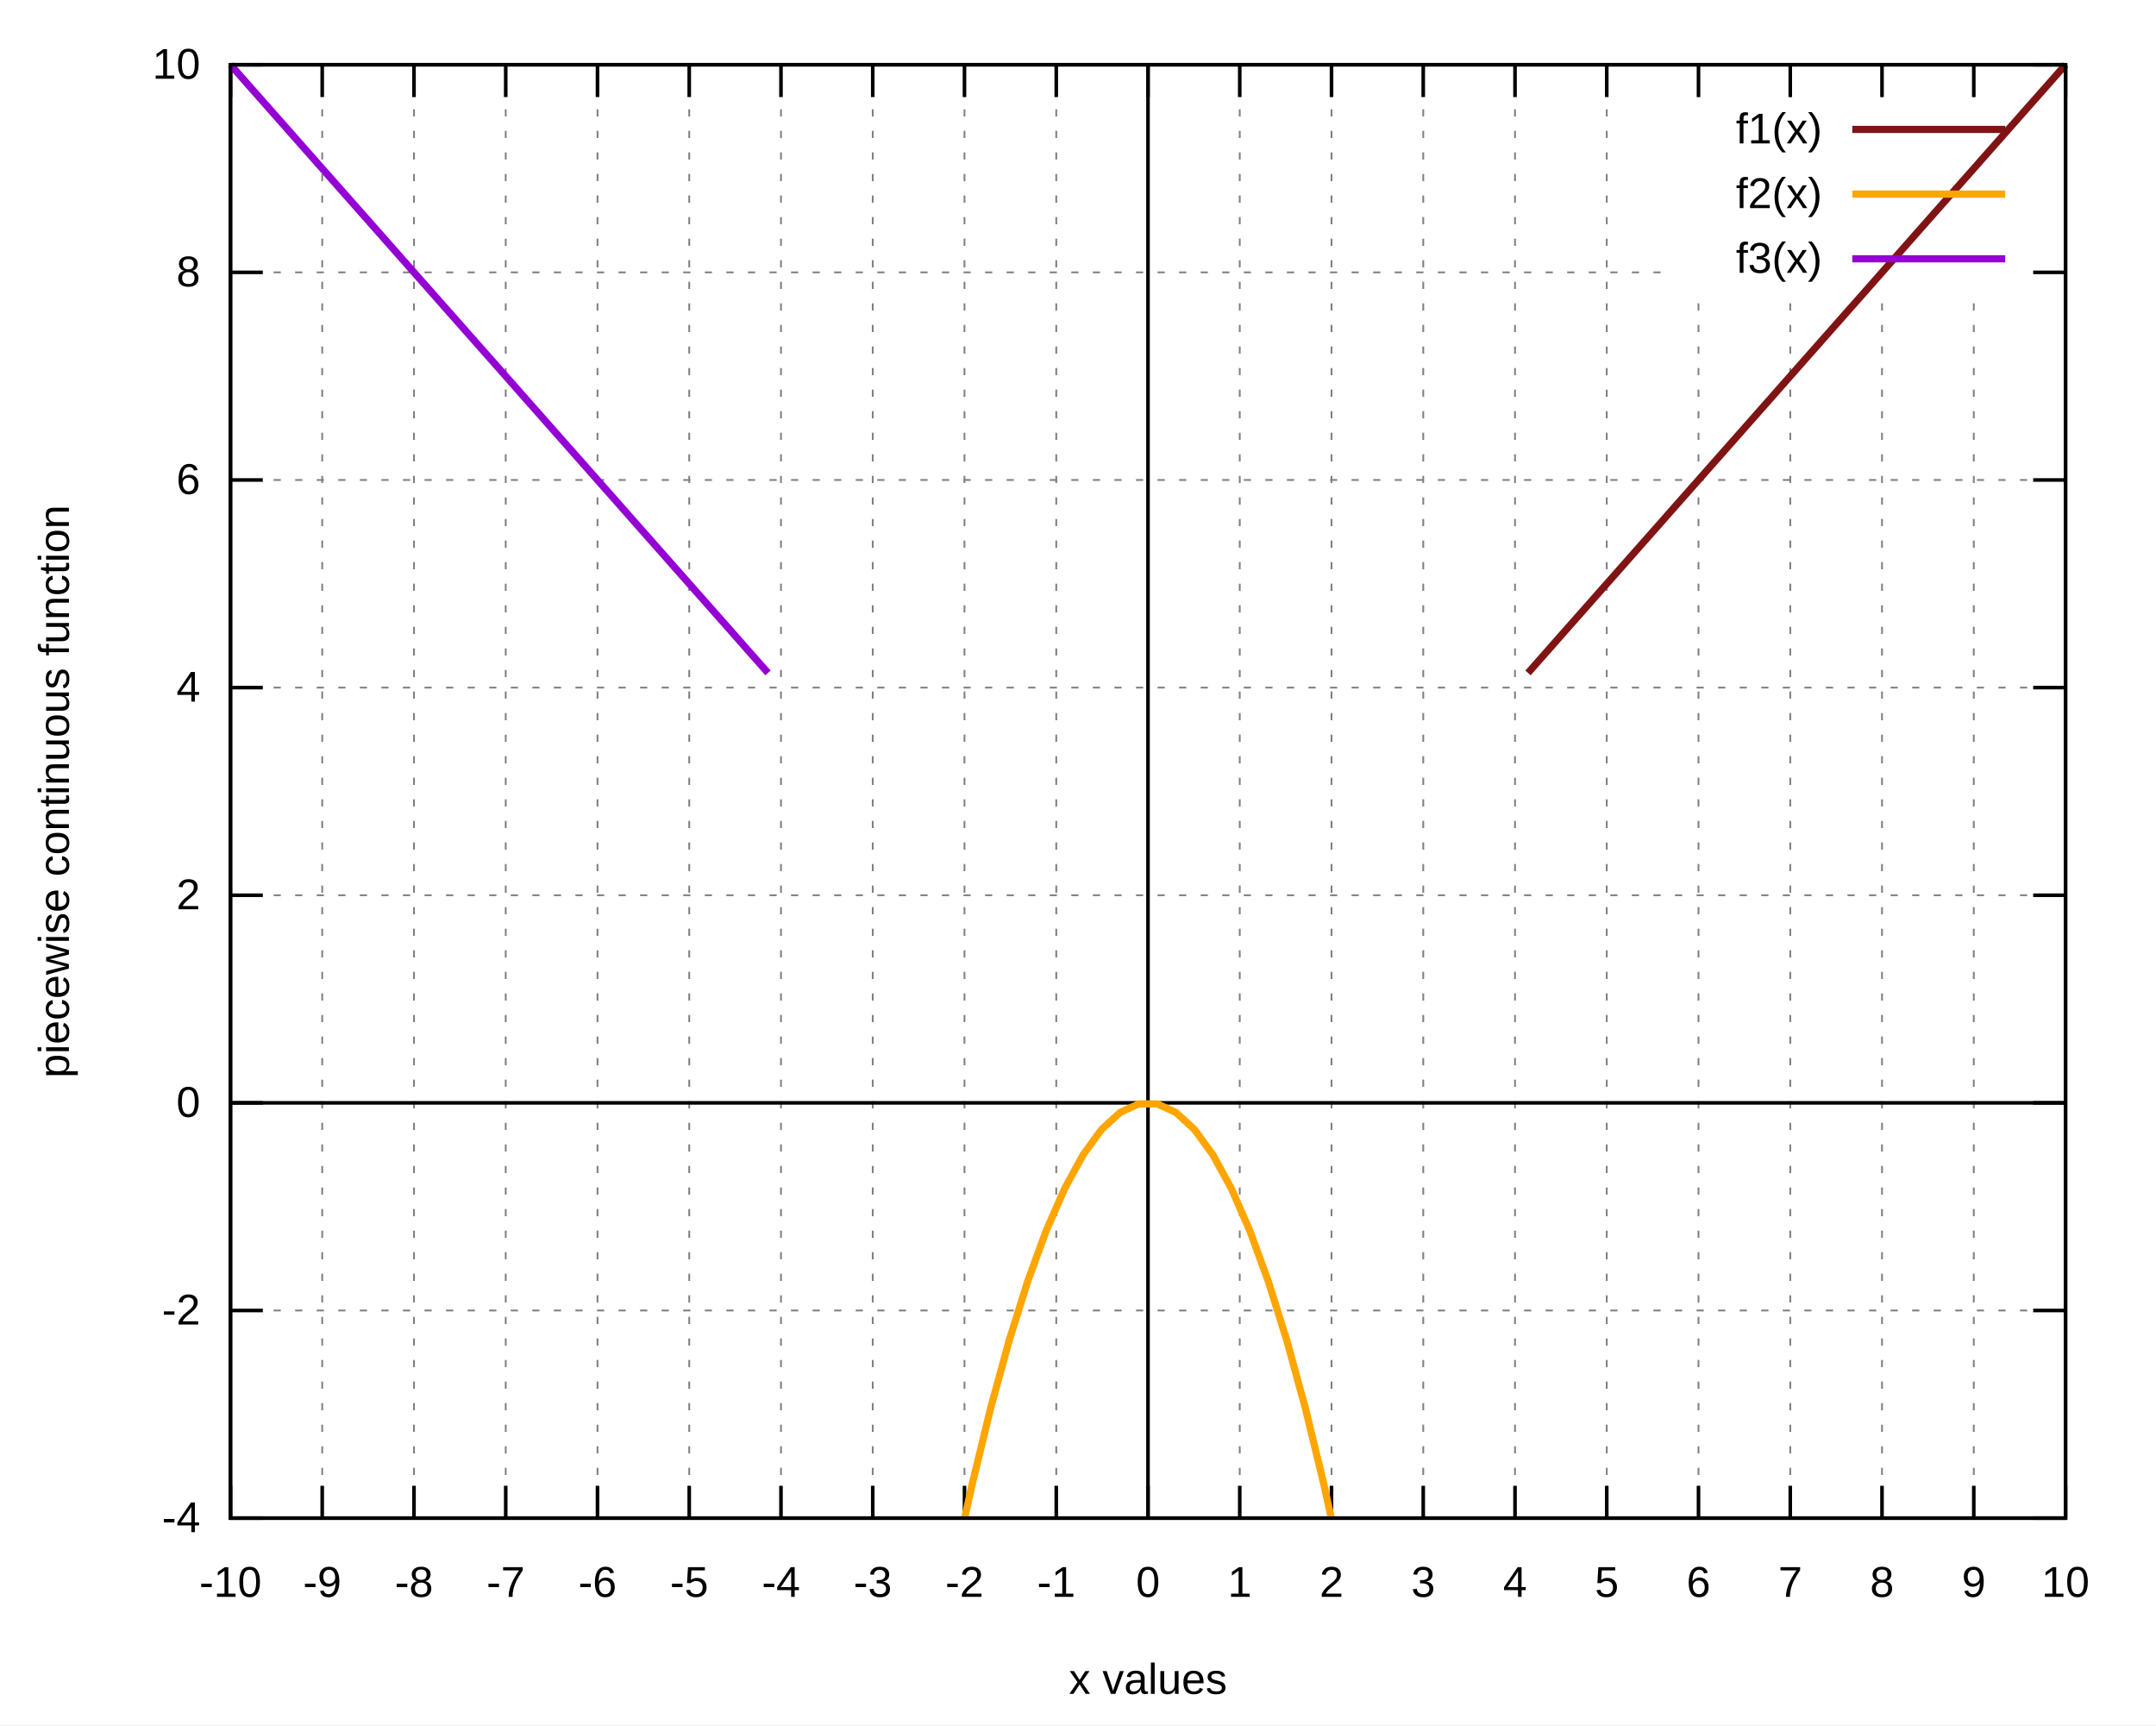
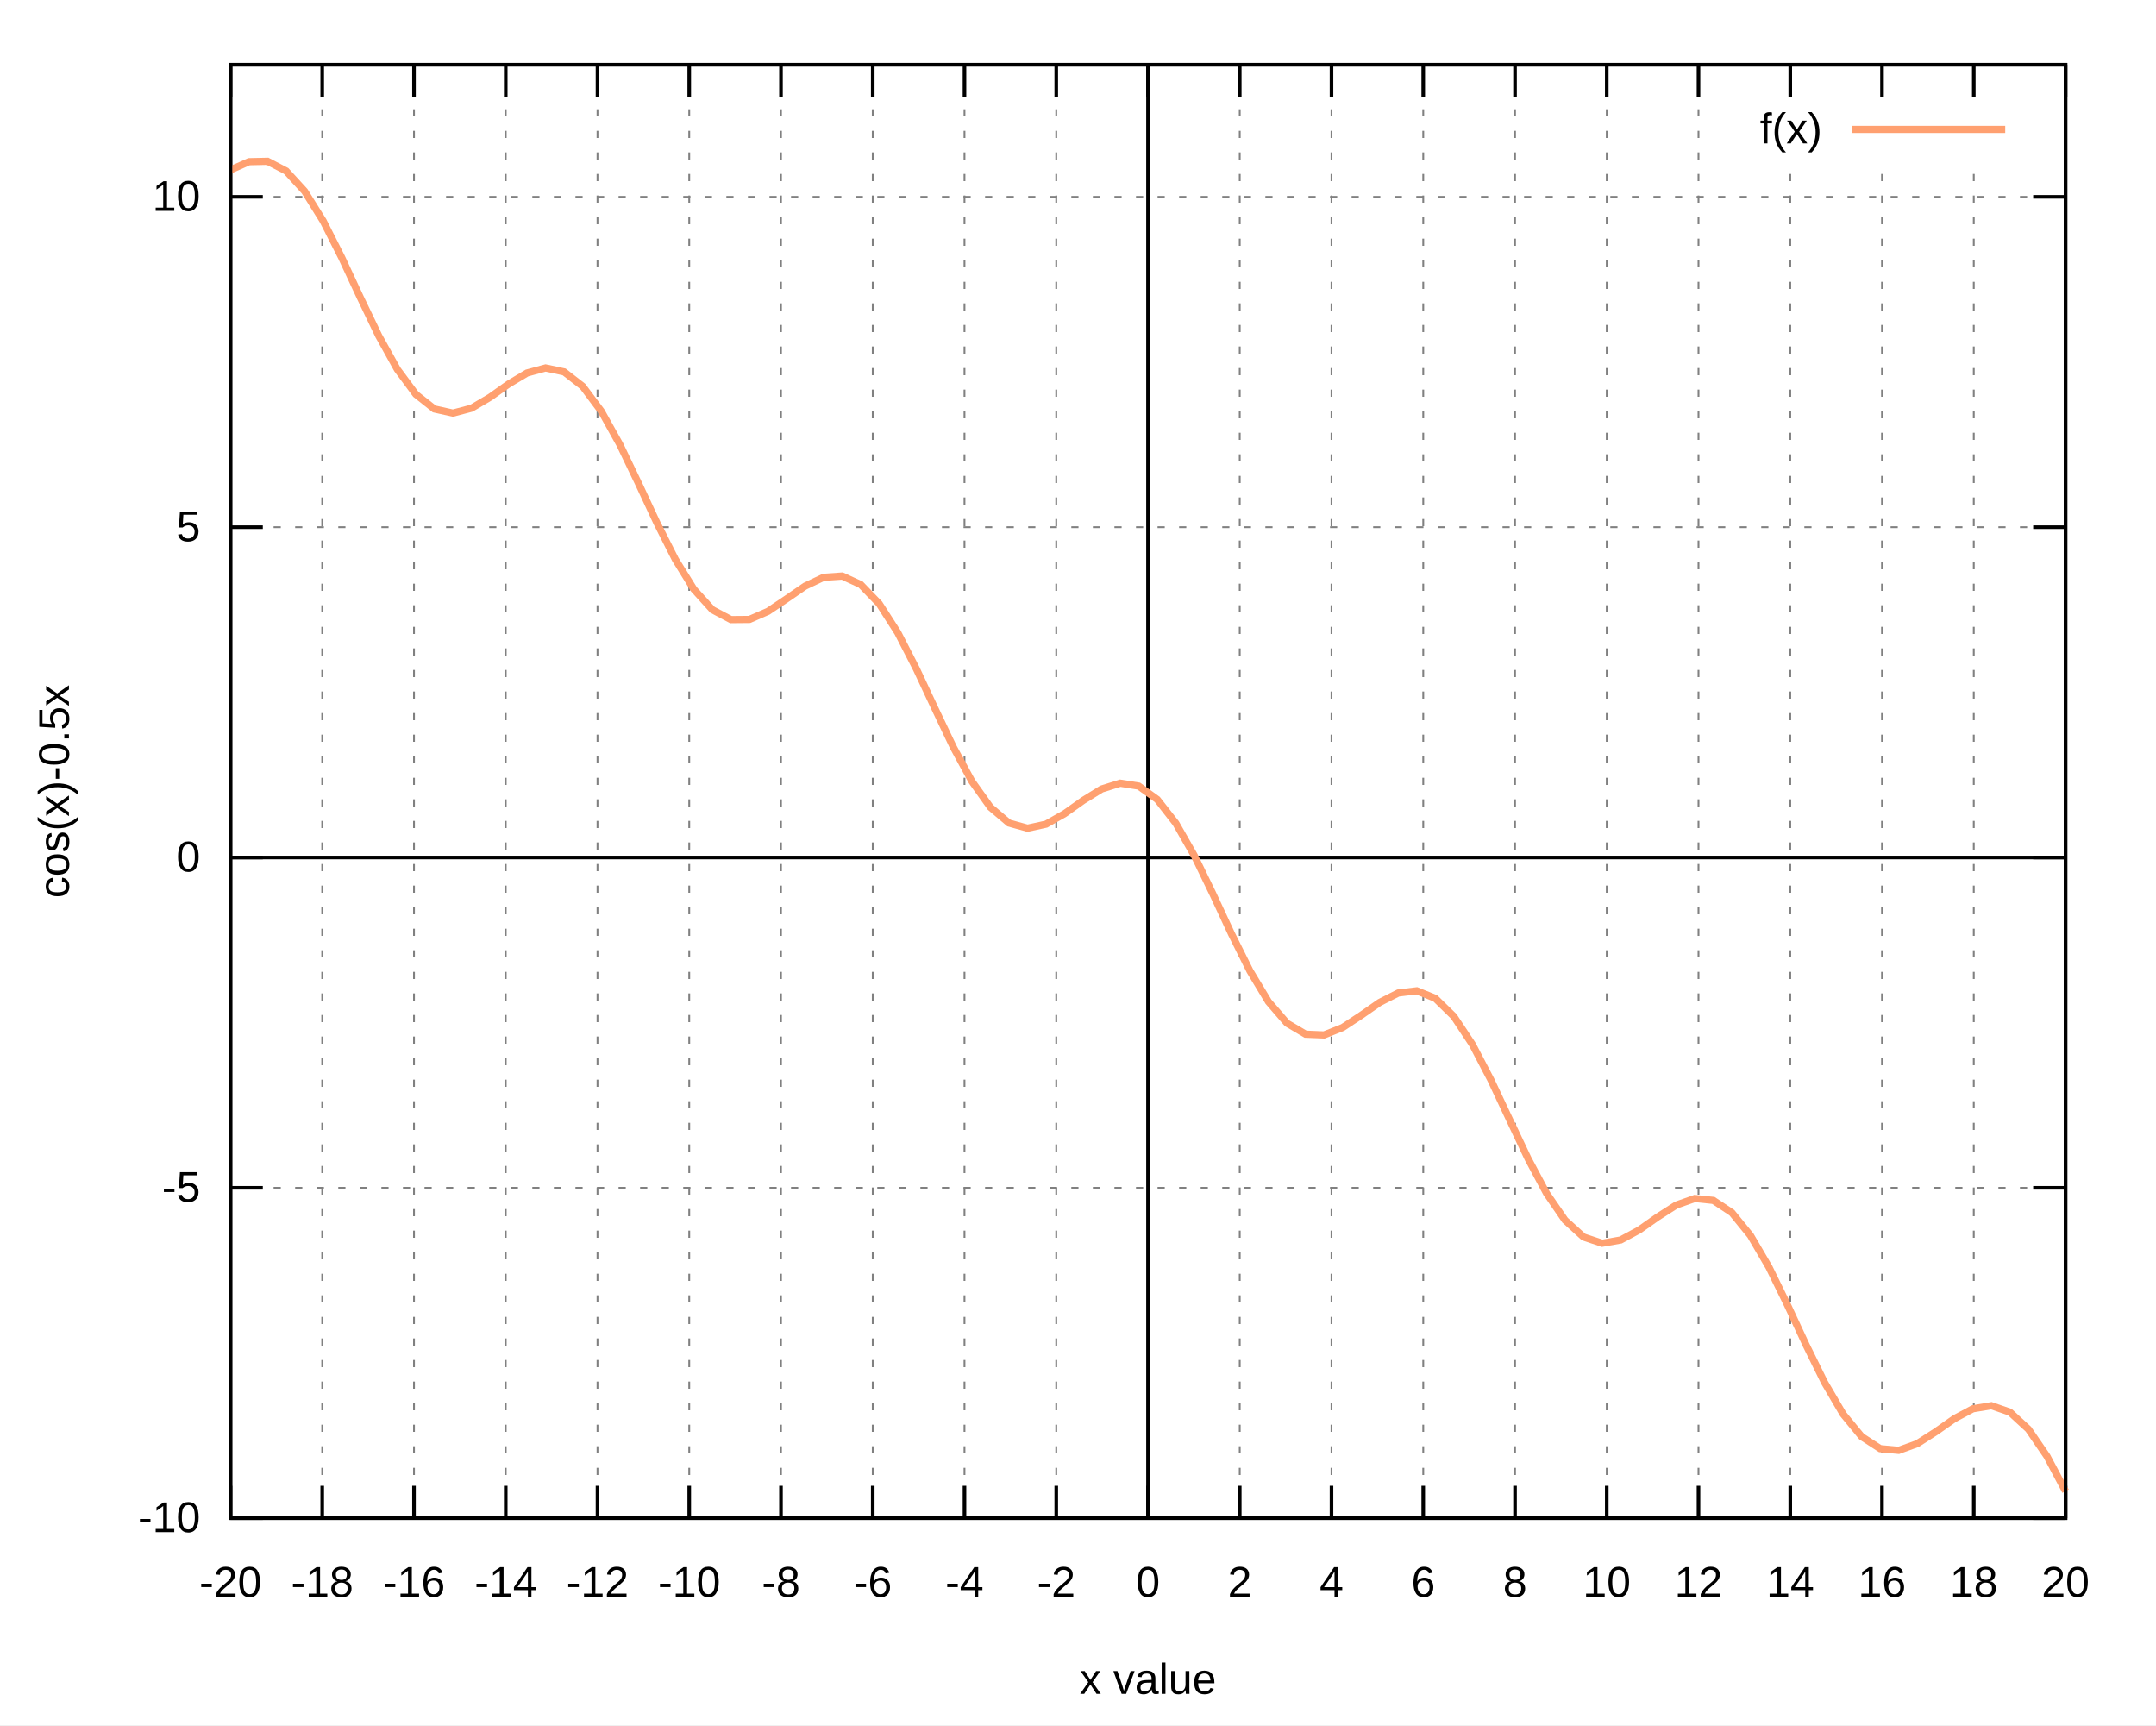
<svg xmlns="http://www.w3.org/2000/svg" xmlns:xlink="http://www.w3.org/1999/xlink" width="600" height="480" viewBox="0 0 600 480">
  <g id="gnuplot_canvas">
    <rect x="0" y="0" width="600" height="480" fill="#ffffff" />
    <defs>
      <circle id="gpDot" r="0.5" stroke-width="0.5" stroke="currentColor" />
      <path id="gpPt0" stroke-width="0.222" stroke="currentColor" d="M-1,0 h2 M0,-1 v2" />
      <path id="gpPt1" stroke-width="0.222" stroke="currentColor" d="M-1,-1 L1,1 M1,-1 L-1,1" />
      <path id="gpPt2" stroke-width="0.222" stroke="currentColor" d="M-1,0 L1,0 M0,-1 L0,1 M-1,-1 L1,1 M-1,1 L1,-1" />
      <rect id="gpPt3" stroke-width="0.222" stroke="currentColor" x="-1" y="-1" width="2" height="2" />
      <rect id="gpPt4" stroke-width="0.222" stroke="currentColor" fill="currentColor" x="-1" y="-1" width="2" height="2" />
      <circle id="gpPt5" stroke-width="0.222" stroke="currentColor" cx="0" cy="0" r="1" />
      <use xlink:href="#gpPt5" id="gpPt6" fill="currentColor" stroke="none" />
      <path id="gpPt7" stroke-width="0.222" stroke="currentColor" d="M0,-1.33 L-1.33,0.67 L1.33,0.67 z" />
      <use xlink:href="#gpPt7" id="gpPt8" fill="currentColor" stroke="none" />
      <use xlink:href="#gpPt7" id="gpPt9" stroke="currentColor" transform="rotate(180)" />
      <use xlink:href="#gpPt9" id="gpPt10" fill="currentColor" stroke="none" />
      <use xlink:href="#gpPt3" id="gpPt11" stroke="currentColor" transform="rotate(45)" />
      <use xlink:href="#gpPt11" id="gpPt12" fill="currentColor" stroke="none" />
      <path id="gpPt13" stroke-width="0.222" stroke="currentColor" d="M0,1.330 L1.265,0.411 L0.782,-1.067 L-0.782,-1.076 L-1.265,0.411 z" />
      <use xlink:href="#gpPt13" id="gpPt14" fill="currentColor" stroke="none" />
      <filter id="textbox" filterUnits="objectBoundingBox" x="0" y="0" height="1" width="1">
        <feFlood flood-color="#FFFFFF" flood-opacity="1" result="bgnd" />
        <feComposite in="SourceGraphic" in2="bgnd" operator="atop" />
      </filter>
      <filter id="greybox" filterUnits="objectBoundingBox" x="0" y="0" height="1" width="1">
        <feFlood flood-color="lightgrey" flood-opacity="1" result="grey" />
        <feComposite in="SourceGraphic" in2="grey" operator="atop" />
      </filter>
    </defs>
    <g fill="none" color="#FFFFFF" stroke="black" stroke-width="1.00" stroke-linecap="butt" stroke-linejoin="miter">
</g>
    <g fill="none" color="black" stroke="currentColor" stroke-width="1.00" stroke-linecap="butt" stroke-linejoin="miter">
</g>
    <g fill="none" color="black" stroke="black" stroke-width="0.50" stroke-linecap="butt" stroke-linejoin="miter">
</g>
    <g fill="none" color="gray" stroke="currentColor" stroke-width="0.50" stroke-linecap="butt" stroke-linejoin="miter">
      <path stroke="gray" stroke-dasharray="2,4" class="gridline" d="M64.14,422.40 L574.82,422.40  " />
    </g>
    <g fill="none" color="gray" stroke="gray" stroke-width="1.00" stroke-linecap="butt" stroke-linejoin="miter">
</g>
    <g fill="none" color="black" stroke="currentColor" stroke-width="1.00" stroke-linecap="butt" stroke-linejoin="miter">
      <path stroke="black" d="M64.14,422.40 L73.14,422.40 M574.82,422.40 L565.82,422.40  " />
      <g transform="translate(55.75,426.30)" stroke="none" fill="black" font-family="Arial" font-size="12.00" text-anchor="end">
        <text>
-           <tspan font-family="Arial">-4</tspan>
-         </text>
-       </g>
-     </g>
-     <g fill="none" color="black" stroke="currentColor" stroke-width="1.00" stroke-linecap="butt" stroke-linejoin="miter">
- </g>
-     <g fill="none" color="black" stroke="black" stroke-width="0.50" stroke-linecap="butt" stroke-linejoin="miter">
- </g>
-     <g fill="none" color="gray" stroke="currentColor" stroke-width="0.50" stroke-linecap="butt" stroke-linejoin="miter">
-       <path stroke="gray" stroke-dasharray="2,4" class="gridline" d="M64.14,364.63 L574.82,364.63  " />
-     </g>
-     <g fill="none" color="gray" stroke="gray" stroke-width="1.00" stroke-linecap="butt" stroke-linejoin="miter">
- </g>
-     <g fill="none" color="black" stroke="currentColor" stroke-width="1.00" stroke-linecap="butt" stroke-linejoin="miter">
-       <path stroke="black" d="M64.14,364.63 L73.14,364.63 M574.82,364.63 L565.82,364.63  " />
-       <g transform="translate(55.75,368.53)" stroke="none" fill="black" font-family="Arial" font-size="12.00" text-anchor="end">
-         <text>
-           <tspan font-family="Arial">-2</tspan>
-         </text>
-       </g>
-     </g>
-     <g fill="none" color="black" stroke="currentColor" stroke-width="1.00" stroke-linecap="butt" stroke-linejoin="miter">
- </g>
-     <g fill="none" color="black" stroke="black" stroke-width="0.50" stroke-linecap="butt" stroke-linejoin="miter">
- </g>
-     <g fill="none" color="gray" stroke="currentColor" stroke-width="0.50" stroke-linecap="butt" stroke-linejoin="miter">
-       <path stroke="gray" stroke-dasharray="2,4" class="gridline" d="M64.14,306.86 L574.82,306.86  " />
-     </g>
-     <g fill="none" color="gray" stroke="gray" stroke-width="1.00" stroke-linecap="butt" stroke-linejoin="miter">
- </g>
-     <g fill="none" color="black" stroke="currentColor" stroke-width="1.00" stroke-linecap="butt" stroke-linejoin="miter">
-       <path stroke="black" d="M64.14,306.86 L73.14,306.86 M574.82,306.86 L565.82,306.86  " />
-       <g transform="translate(55.75,310.76)" stroke="none" fill="black" font-family="Arial" font-size="12.00" text-anchor="end">
+           <tspan font-family="Arial">-10</tspan>
+         </text>
+       </g>
+     </g>
+     <g fill="none" color="black" stroke="currentColor" stroke-width="1.00" stroke-linecap="butt" stroke-linejoin="miter">
+ </g>
+     <g fill="none" color="black" stroke="black" stroke-width="0.50" stroke-linecap="butt" stroke-linejoin="miter">
+ </g>
+     <g fill="none" color="gray" stroke="currentColor" stroke-width="0.50" stroke-linecap="butt" stroke-linejoin="miter">
+       <path stroke="gray" stroke-dasharray="2,4" class="gridline" d="M64.14,330.49 L574.82,330.49  " />
+     </g>
+     <g fill="none" color="gray" stroke="gray" stroke-width="1.00" stroke-linecap="butt" stroke-linejoin="miter">
+ </g>
+     <g fill="none" color="black" stroke="currentColor" stroke-width="1.00" stroke-linecap="butt" stroke-linejoin="miter">
+       <path stroke="black" d="M64.14,330.49 L73.14,330.49 M574.82,330.49 L565.82,330.49  " />
+       <g transform="translate(55.75,334.39)" stroke="none" fill="black" font-family="Arial" font-size="12.00" text-anchor="end">
+         <text>
+           <tspan font-family="Arial">-5</tspan>
+         </text>
+       </g>
+     </g>
+     <g fill="none" color="black" stroke="currentColor" stroke-width="1.00" stroke-linecap="butt" stroke-linejoin="miter">
+ </g>
+     <g fill="none" color="black" stroke="black" stroke-width="0.50" stroke-linecap="butt" stroke-linejoin="miter">
+ </g>
+     <g fill="none" color="gray" stroke="currentColor" stroke-width="0.50" stroke-linecap="butt" stroke-linejoin="miter">
+       <path stroke="gray" stroke-dasharray="2,4" class="gridline" d="M64.14,238.59 L574.82,238.59  " />
+     </g>
+     <g fill="none" color="gray" stroke="gray" stroke-width="1.00" stroke-linecap="butt" stroke-linejoin="miter">
+ </g>
+     <g fill="none" color="black" stroke="currentColor" stroke-width="1.00" stroke-linecap="butt" stroke-linejoin="miter">
+       <path stroke="black" d="M64.14,238.59 L73.14,238.59 M574.82,238.59 L565.82,238.59  " />
+       <g transform="translate(55.75,242.49)" stroke="none" fill="black" font-family="Arial" font-size="12.00" text-anchor="end">
        <text>
          <tspan font-family="Arial"> 0</tspan>
        </text>
      </g>
    </g>
    <g fill="none" color="black" stroke="currentColor" stroke-width="1.00" stroke-linecap="butt" stroke-linejoin="miter">
</g>
    <g fill="none" color="black" stroke="black" stroke-width="0.50" stroke-linecap="butt" stroke-linejoin="miter">
</g>
    <g fill="none" color="gray" stroke="currentColor" stroke-width="0.50" stroke-linecap="butt" stroke-linejoin="miter">
-       <path stroke="gray" stroke-dasharray="2,4" class="gridline" d="M64.14,249.09 L574.82,249.09  " />
-     </g>
-     <g fill="none" color="gray" stroke="gray" stroke-width="1.00" stroke-linecap="butt" stroke-linejoin="miter">
- </g>
-     <g fill="none" color="black" stroke="currentColor" stroke-width="1.00" stroke-linecap="butt" stroke-linejoin="miter">
-       <path stroke="black" d="M64.14,249.09 L73.14,249.09 M574.82,249.09 L565.82,249.09  " />
-       <g transform="translate(55.75,252.99)" stroke="none" fill="black" font-family="Arial" font-size="12.00" text-anchor="end">
-         <text>
-           <tspan font-family="Arial"> 2</tspan>
-         </text>
-       </g>
-     </g>
-     <g fill="none" color="black" stroke="currentColor" stroke-width="1.00" stroke-linecap="butt" stroke-linejoin="miter">
- </g>
-     <g fill="none" color="black" stroke="black" stroke-width="0.50" stroke-linecap="butt" stroke-linejoin="miter">
- </g>
-     <g fill="none" color="gray" stroke="currentColor" stroke-width="0.50" stroke-linecap="butt" stroke-linejoin="miter">
-       <path stroke="gray" stroke-dasharray="2,4" class="gridline" d="M64.14,191.32 L574.82,191.32  " />
-     </g>
-     <g fill="none" color="gray" stroke="gray" stroke-width="1.00" stroke-linecap="butt" stroke-linejoin="miter">
- </g>
-     <g fill="none" color="black" stroke="currentColor" stroke-width="1.00" stroke-linecap="butt" stroke-linejoin="miter">
-       <path stroke="black" d="M64.14,191.32 L73.14,191.32 M574.82,191.32 L565.82,191.32  " />
-       <g transform="translate(55.75,195.22)" stroke="none" fill="black" font-family="Arial" font-size="12.00" text-anchor="end">
-         <text>
-           <tspan font-family="Arial"> 4</tspan>
-         </text>
-       </g>
-     </g>
-     <g fill="none" color="black" stroke="currentColor" stroke-width="1.00" stroke-linecap="butt" stroke-linejoin="miter">
- </g>
-     <g fill="none" color="black" stroke="black" stroke-width="0.50" stroke-linecap="butt" stroke-linejoin="miter">
- </g>
-     <g fill="none" color="gray" stroke="currentColor" stroke-width="0.50" stroke-linecap="butt" stroke-linejoin="miter">
-       <path stroke="gray" stroke-dasharray="2,4" class="gridline" d="M64.14,133.55 L574.82,133.55  " />
-     </g>
-     <g fill="none" color="gray" stroke="gray" stroke-width="1.00" stroke-linecap="butt" stroke-linejoin="miter">
- </g>
-     <g fill="none" color="black" stroke="currentColor" stroke-width="1.00" stroke-linecap="butt" stroke-linejoin="miter">
-       <path stroke="black" d="M64.14,133.55 L73.14,133.55 M574.82,133.55 L565.82,133.55  " />
-       <g transform="translate(55.75,137.45)" stroke="none" fill="black" font-family="Arial" font-size="12.00" text-anchor="end">
-         <text>
-           <tspan font-family="Arial"> 6</tspan>
-         </text>
-       </g>
-     </g>
-     <g fill="none" color="black" stroke="currentColor" stroke-width="1.00" stroke-linecap="butt" stroke-linejoin="miter">
- </g>
-     <g fill="none" color="black" stroke="black" stroke-width="0.50" stroke-linecap="butt" stroke-linejoin="miter">
- </g>
-     <g fill="none" color="gray" stroke="currentColor" stroke-width="0.50" stroke-linecap="butt" stroke-linejoin="miter">
-       <path stroke="gray" stroke-dasharray="2,4" class="gridline" d="M64.14,75.78 L465.14,75.78 M566.43,75.78 L574.82,75.78  " />
-     </g>
-     <g fill="none" color="gray" stroke="gray" stroke-width="1.00" stroke-linecap="butt" stroke-linejoin="miter">
- </g>
-     <g fill="none" color="black" stroke="currentColor" stroke-width="1.00" stroke-linecap="butt" stroke-linejoin="miter">
-       <path stroke="black" d="M64.14,75.78 L73.14,75.78 M574.82,75.78 L565.82,75.78  " />
-       <g transform="translate(55.75,79.68)" stroke="none" fill="black" font-family="Arial" font-size="12.00" text-anchor="end">
-         <text>
-           <tspan font-family="Arial"> 8</tspan>
-         </text>
-       </g>
-     </g>
-     <g fill="none" color="black" stroke="currentColor" stroke-width="1.00" stroke-linecap="butt" stroke-linejoin="miter">
- </g>
-     <g fill="none" color="black" stroke="black" stroke-width="0.50" stroke-linecap="butt" stroke-linejoin="miter">
- </g>
-     <g fill="none" color="gray" stroke="currentColor" stroke-width="0.50" stroke-linecap="butt" stroke-linejoin="miter">
-       <path stroke="gray" stroke-dasharray="2,4" class="gridline" d="M64.14,18.01 L574.82,18.01  " />
-     </g>
-     <g fill="none" color="gray" stroke="gray" stroke-width="1.00" stroke-linecap="butt" stroke-linejoin="miter">
- </g>
-     <g fill="none" color="black" stroke="currentColor" stroke-width="1.00" stroke-linecap="butt" stroke-linejoin="miter">
-       <path stroke="black" d="M64.14,18.01 L73.14,18.01 M574.82,18.01 L565.82,18.01  " />
-       <g transform="translate(55.75,21.91)" stroke="none" fill="black" font-family="Arial" font-size="12.00" text-anchor="end">
+       <path stroke="gray" stroke-dasharray="2,4" class="gridline" d="M64.14,146.68 L574.82,146.68  " />
+     </g>
+     <g fill="none" color="gray" stroke="gray" stroke-width="1.00" stroke-linecap="butt" stroke-linejoin="miter">
+ </g>
+     <g fill="none" color="black" stroke="currentColor" stroke-width="1.00" stroke-linecap="butt" stroke-linejoin="miter">
+       <path stroke="black" d="M64.14,146.68 L73.14,146.68 M574.82,146.68 L565.82,146.68  " />
+       <g transform="translate(55.75,150.58)" stroke="none" fill="black" font-family="Arial" font-size="12.00" text-anchor="end">
+         <text>
+           <tspan font-family="Arial"> 5</tspan>
+         </text>
+       </g>
+     </g>
+     <g fill="none" color="black" stroke="currentColor" stroke-width="1.00" stroke-linecap="butt" stroke-linejoin="miter">
+ </g>
+     <g fill="none" color="black" stroke="black" stroke-width="0.50" stroke-linecap="butt" stroke-linejoin="miter">
+ </g>
+     <g fill="none" color="gray" stroke="currentColor" stroke-width="0.50" stroke-linecap="butt" stroke-linejoin="miter">
+       <path stroke="gray" stroke-dasharray="2,4" class="gridline" d="M64.14,54.77 L574.82,54.77  " />
+     </g>
+     <g fill="none" color="gray" stroke="gray" stroke-width="1.00" stroke-linecap="butt" stroke-linejoin="miter">
+ </g>
+     <g fill="none" color="black" stroke="currentColor" stroke-width="1.00" stroke-linecap="butt" stroke-linejoin="miter">
+       <path stroke="black" d="M64.14,54.77 L73.14,54.77 M574.82,54.77 L565.82,54.77  " />
+       <g transform="translate(55.75,58.67)" stroke="none" fill="black" font-family="Arial" font-size="12.00" text-anchor="end">
        <text>
          <tspan font-family="Arial"> 10</tspan>
        </text>
      </g>
    </g>
    <g fill="none" color="black" stroke="currentColor" stroke-width="1.00" stroke-linecap="butt" stroke-linejoin="miter">
</g>
    <g fill="none" color="black" stroke="black" stroke-width="0.50" stroke-linecap="butt" stroke-linejoin="miter">
</g>
    <g fill="none" color="gray" stroke="currentColor" stroke-width="0.50" stroke-linecap="butt" stroke-linejoin="miter">
      <path stroke="gray" stroke-dasharray="2,4" class="gridline" d="M64.14,422.40 L64.14,18.01  " />
    </g>
    <g fill="none" color="gray" stroke="gray" stroke-width="1.00" stroke-linecap="butt" stroke-linejoin="miter">
</g>
    <g fill="none" color="black" stroke="currentColor" stroke-width="1.00" stroke-linecap="butt" stroke-linejoin="miter">
      <path stroke="black" d="M64.14,422.40 L64.14,413.40 M64.14,18.01 L64.14,27.01  " />
      <g transform="translate(64.14,444.30)" stroke="none" fill="black" font-family="Arial" font-size="12.00" text-anchor="middle">
        <text>
-           <tspan font-family="Arial">-10</tspan>
+           <tspan font-family="Arial">-20</tspan>
        </text>
      </g>
    </g>
    <g fill="none" color="black" stroke="currentColor" stroke-width="1.00" stroke-linecap="butt" stroke-linejoin="miter">
</g>
    <g fill="none" color="black" stroke="black" stroke-width="0.50" stroke-linecap="butt" stroke-linejoin="miter">
</g>
    <g fill="none" color="gray" stroke="currentColor" stroke-width="0.50" stroke-linecap="butt" stroke-linejoin="miter">
      <path stroke="gray" stroke-dasharray="2,4" class="gridline" d="M89.67,422.40 L89.67,18.01  " />
    </g>
    <g fill="none" color="gray" stroke="gray" stroke-width="1.00" stroke-linecap="butt" stroke-linejoin="miter">
</g>
    <g fill="none" color="black" stroke="currentColor" stroke-width="1.00" stroke-linecap="butt" stroke-linejoin="miter">
      <path stroke="black" d="M89.67,422.40 L89.67,413.40 M89.67,18.01 L89.67,27.01  " />
      <g transform="translate(89.67,444.30)" stroke="none" fill="black" font-family="Arial" font-size="12.00" text-anchor="middle">
        <text>
-           <tspan font-family="Arial">-9</tspan>
+           <tspan font-family="Arial">-18</tspan>
        </text>
      </g>
    </g>
    <g fill="none" color="black" stroke="currentColor" stroke-width="1.00" stroke-linecap="butt" stroke-linejoin="miter">
</g>
    <g fill="none" color="black" stroke="black" stroke-width="0.50" stroke-linecap="butt" stroke-linejoin="miter">
</g>
    <g fill="none" color="gray" stroke="currentColor" stroke-width="0.50" stroke-linecap="butt" stroke-linejoin="miter">
      <path stroke="gray" stroke-dasharray="2,4" class="gridline" d="M115.21,422.40 L115.21,18.01  " />
    </g>
    <g fill="none" color="gray" stroke="gray" stroke-width="1.00" stroke-linecap="butt" stroke-linejoin="miter">
</g>
    <g fill="none" color="black" stroke="currentColor" stroke-width="1.00" stroke-linecap="butt" stroke-linejoin="miter">
      <path stroke="black" d="M115.21,422.40 L115.21,413.40 M115.21,18.01 L115.21,27.01  " />
      <g transform="translate(115.21,444.30)" stroke="none" fill="black" font-family="Arial" font-size="12.00" text-anchor="middle">
        <text>
-           <tspan font-family="Arial">-8</tspan>
+           <tspan font-family="Arial">-16</tspan>
        </text>
      </g>
    </g>
    <g fill="none" color="black" stroke="currentColor" stroke-width="1.00" stroke-linecap="butt" stroke-linejoin="miter">
</g>
    <g fill="none" color="black" stroke="black" stroke-width="0.50" stroke-linecap="butt" stroke-linejoin="miter">
</g>
    <g fill="none" color="gray" stroke="currentColor" stroke-width="0.50" stroke-linecap="butt" stroke-linejoin="miter">
      <path stroke="gray" stroke-dasharray="2,4" class="gridline" d="M140.74,422.40 L140.74,18.01  " />
    </g>
    <g fill="none" color="gray" stroke="gray" stroke-width="1.00" stroke-linecap="butt" stroke-linejoin="miter">
</g>
    <g fill="none" color="black" stroke="currentColor" stroke-width="1.00" stroke-linecap="butt" stroke-linejoin="miter">
      <path stroke="black" d="M140.74,422.40 L140.74,413.40 M140.74,18.01 L140.74,27.01  " />
      <g transform="translate(140.74,444.30)" stroke="none" fill="black" font-family="Arial" font-size="12.00" text-anchor="middle">
        <text>
-           <tspan font-family="Arial">-7</tspan>
+           <tspan font-family="Arial">-14</tspan>
        </text>
      </g>
    </g>
    <g fill="none" color="black" stroke="currentColor" stroke-width="1.00" stroke-linecap="butt" stroke-linejoin="miter">
</g>
    <g fill="none" color="black" stroke="black" stroke-width="0.50" stroke-linecap="butt" stroke-linejoin="miter">
</g>
    <g fill="none" color="gray" stroke="currentColor" stroke-width="0.50" stroke-linecap="butt" stroke-linejoin="miter">
      <path stroke="gray" stroke-dasharray="2,4" class="gridline" d="M166.28,422.40 L166.28,18.01  " />
    </g>
    <g fill="none" color="gray" stroke="gray" stroke-width="1.00" stroke-linecap="butt" stroke-linejoin="miter">
</g>
    <g fill="none" color="black" stroke="currentColor" stroke-width="1.00" stroke-linecap="butt" stroke-linejoin="miter">
      <path stroke="black" d="M166.28,422.40 L166.28,413.40 M166.28,18.01 L166.28,27.01  " />
      <g transform="translate(166.28,444.30)" stroke="none" fill="black" font-family="Arial" font-size="12.00" text-anchor="middle">
        <text>
-           <tspan font-family="Arial">-6</tspan>
+           <tspan font-family="Arial">-12</tspan>
        </text>
      </g>
    </g>
    <g fill="none" color="black" stroke="currentColor" stroke-width="1.00" stroke-linecap="butt" stroke-linejoin="miter">
</g>
    <g fill="none" color="black" stroke="black" stroke-width="0.50" stroke-linecap="butt" stroke-linejoin="miter">
</g>
    <g fill="none" color="gray" stroke="currentColor" stroke-width="0.50" stroke-linecap="butt" stroke-linejoin="miter">
      <path stroke="gray" stroke-dasharray="2,4" class="gridline" d="M191.81,422.40 L191.81,18.01  " />
    </g>
    <g fill="none" color="gray" stroke="gray" stroke-width="1.00" stroke-linecap="butt" stroke-linejoin="miter">
</g>
    <g fill="none" color="black" stroke="currentColor" stroke-width="1.00" stroke-linecap="butt" stroke-linejoin="miter">
      <path stroke="black" d="M191.81,422.40 L191.81,413.40 M191.81,18.01 L191.81,27.01  " />
      <g transform="translate(191.81,444.30)" stroke="none" fill="black" font-family="Arial" font-size="12.00" text-anchor="middle">
        <text>
-           <tspan font-family="Arial">-5</tspan>
+           <tspan font-family="Arial">-10</tspan>
        </text>
      </g>
    </g>
    <g fill="none" color="black" stroke="currentColor" stroke-width="1.00" stroke-linecap="butt" stroke-linejoin="miter">
</g>
    <g fill="none" color="black" stroke="black" stroke-width="0.50" stroke-linecap="butt" stroke-linejoin="miter">
</g>
    <g fill="none" color="gray" stroke="currentColor" stroke-width="0.50" stroke-linecap="butt" stroke-linejoin="miter">
      <path stroke="gray" stroke-dasharray="2,4" class="gridline" d="M217.34,422.40 L217.34,18.01  " />
    </g>
    <g fill="none" color="gray" stroke="gray" stroke-width="1.00" stroke-linecap="butt" stroke-linejoin="miter">
</g>
    <g fill="none" color="black" stroke="currentColor" stroke-width="1.00" stroke-linecap="butt" stroke-linejoin="miter">
      <path stroke="black" d="M217.34,422.40 L217.34,413.40 M217.34,18.01 L217.34,27.01  " />
      <g transform="translate(217.34,444.30)" stroke="none" fill="black" font-family="Arial" font-size="12.00" text-anchor="middle">
        <text>
-           <tspan font-family="Arial">-4</tspan>
+           <tspan font-family="Arial">-8</tspan>
        </text>
      </g>
    </g>
    <g fill="none" color="black" stroke="currentColor" stroke-width="1.00" stroke-linecap="butt" stroke-linejoin="miter">
</g>
    <g fill="none" color="black" stroke="black" stroke-width="0.50" stroke-linecap="butt" stroke-linejoin="miter">
</g>
    <g fill="none" color="gray" stroke="currentColor" stroke-width="0.50" stroke-linecap="butt" stroke-linejoin="miter">
      <path stroke="gray" stroke-dasharray="2,4" class="gridline" d="M242.88,422.40 L242.88,18.01  " />
    </g>
    <g fill="none" color="gray" stroke="gray" stroke-width="1.00" stroke-linecap="butt" stroke-linejoin="miter">
</g>
    <g fill="none" color="black" stroke="currentColor" stroke-width="1.00" stroke-linecap="butt" stroke-linejoin="miter">
      <path stroke="black" d="M242.88,422.40 L242.88,413.40 M242.88,18.01 L242.88,27.01  " />
      <g transform="translate(242.88,444.30)" stroke="none" fill="black" font-family="Arial" font-size="12.00" text-anchor="middle">
        <text>
-           <tspan font-family="Arial">-3</tspan>
+           <tspan font-family="Arial">-6</tspan>
        </text>
      </g>
    </g>
    <g fill="none" color="black" stroke="currentColor" stroke-width="1.00" stroke-linecap="butt" stroke-linejoin="miter">
</g>
    <g fill="none" color="black" stroke="black" stroke-width="0.50" stroke-linecap="butt" stroke-linejoin="miter">
</g>
    <g fill="none" color="gray" stroke="currentColor" stroke-width="0.50" stroke-linecap="butt" stroke-linejoin="miter">
      <path stroke="gray" stroke-dasharray="2,4" class="gridline" d="M268.41,422.40 L268.41,18.01  " />
    </g>
    <g fill="none" color="gray" stroke="gray" stroke-width="1.00" stroke-linecap="butt" stroke-linejoin="miter">
</g>
    <g fill="none" color="black" stroke="currentColor" stroke-width="1.00" stroke-linecap="butt" stroke-linejoin="miter">
      <path stroke="black" d="M268.41,422.40 L268.41,413.40 M268.41,18.01 L268.41,27.01  " />
      <g transform="translate(268.41,444.30)" stroke="none" fill="black" font-family="Arial" font-size="12.00" text-anchor="middle">
        <text>
-           <tspan font-family="Arial">-2</tspan>
+           <tspan font-family="Arial">-4</tspan>
        </text>
      </g>
    </g>
    <g fill="none" color="black" stroke="currentColor" stroke-width="1.00" stroke-linecap="butt" stroke-linejoin="miter">
</g>
    <g fill="none" color="black" stroke="black" stroke-width="0.50" stroke-linecap="butt" stroke-linejoin="miter">
</g>
    <g fill="none" color="gray" stroke="currentColor" stroke-width="0.50" stroke-linecap="butt" stroke-linejoin="miter">
      <path stroke="gray" stroke-dasharray="2,4" class="gridline" d="M293.95,422.40 L293.95,18.01  " />
    </g>
    <g fill="none" color="gray" stroke="gray" stroke-width="1.00" stroke-linecap="butt" stroke-linejoin="miter">
</g>
    <g fill="none" color="black" stroke="currentColor" stroke-width="1.00" stroke-linecap="butt" stroke-linejoin="miter">
      <path stroke="black" d="M293.95,422.40 L293.95,413.40 M293.95,18.01 L293.95,27.01  " />
      <g transform="translate(293.95,444.30)" stroke="none" fill="black" font-family="Arial" font-size="12.00" text-anchor="middle">
        <text>
-           <tspan font-family="Arial">-1</tspan>
+           <tspan font-family="Arial">-2</tspan>
        </text>
      </g>
    </g>
    <g fill="none" color="black" stroke="currentColor" stroke-width="1.00" stroke-linecap="butt" stroke-linejoin="miter">
</g>
    <g fill="none" color="black" stroke="black" stroke-width="0.50" stroke-linecap="butt" stroke-linejoin="miter">
</g>
    <g fill="none" color="gray" stroke="currentColor" stroke-width="0.50" stroke-linecap="butt" stroke-linejoin="miter">
      <path stroke="gray" stroke-dasharray="2,4" class="gridline" d="M319.48,422.40 L319.48,18.01  " />
    </g>
    <g fill="none" color="gray" stroke="gray" stroke-width="1.00" stroke-linecap="butt" stroke-linejoin="miter">
</g>
    <g fill="none" color="black" stroke="currentColor" stroke-width="1.00" stroke-linecap="butt" stroke-linejoin="miter">
      <path stroke="black" d="M319.48,422.40 L319.48,413.40 M319.48,18.01 L319.48,27.01  " />
      <g transform="translate(319.48,444.30)" stroke="none" fill="black" font-family="Arial" font-size="12.00" text-anchor="middle">
        <text>
          <tspan font-family="Arial"> 0</tspan>
        </text>
      </g>
    </g>
    <g fill="none" color="black" stroke="currentColor" stroke-width="1.00" stroke-linecap="butt" stroke-linejoin="miter">
</g>
    <g fill="none" color="black" stroke="black" stroke-width="0.50" stroke-linecap="butt" stroke-linejoin="miter">
</g>
    <g fill="none" color="gray" stroke="currentColor" stroke-width="0.50" stroke-linecap="butt" stroke-linejoin="miter">
      <path stroke="gray" stroke-dasharray="2,4" class="gridline" d="M345.01,422.40 L345.01,18.01  " />
    </g>
    <g fill="none" color="gray" stroke="gray" stroke-width="1.00" stroke-linecap="butt" stroke-linejoin="miter">
</g>
    <g fill="none" color="black" stroke="currentColor" stroke-width="1.00" stroke-linecap="butt" stroke-linejoin="miter">
      <path stroke="black" d="M345.01,422.40 L345.01,413.40 M345.01,18.01 L345.01,27.01  " />
      <g transform="translate(345.01,444.30)" stroke="none" fill="black" font-family="Arial" font-size="12.00" text-anchor="middle">
        <text>
-           <tspan font-family="Arial"> 1</tspan>
+           <tspan font-family="Arial"> 2</tspan>
        </text>
      </g>
    </g>
    <g fill="none" color="black" stroke="currentColor" stroke-width="1.00" stroke-linecap="butt" stroke-linejoin="miter">
</g>
    <g fill="none" color="black" stroke="black" stroke-width="0.50" stroke-linecap="butt" stroke-linejoin="miter">
</g>
    <g fill="none" color="gray" stroke="currentColor" stroke-width="0.50" stroke-linecap="butt" stroke-linejoin="miter">
      <path stroke="gray" stroke-dasharray="2,4" class="gridline" d="M370.55,422.40 L370.55,18.01  " />
    </g>
    <g fill="none" color="gray" stroke="gray" stroke-width="1.00" stroke-linecap="butt" stroke-linejoin="miter">
</g>
    <g fill="none" color="black" stroke="currentColor" stroke-width="1.00" stroke-linecap="butt" stroke-linejoin="miter">
      <path stroke="black" d="M370.55,422.40 L370.55,413.40 M370.55,18.01 L370.55,27.01  " />
      <g transform="translate(370.55,444.30)" stroke="none" fill="black" font-family="Arial" font-size="12.00" text-anchor="middle">
        <text>
-           <tspan font-family="Arial"> 2</tspan>
+           <tspan font-family="Arial"> 4</tspan>
        </text>
      </g>
    </g>
    <g fill="none" color="black" stroke="currentColor" stroke-width="1.00" stroke-linecap="butt" stroke-linejoin="miter">
</g>
    <g fill="none" color="black" stroke="black" stroke-width="0.50" stroke-linecap="butt" stroke-linejoin="miter">
</g>
    <g fill="none" color="gray" stroke="currentColor" stroke-width="0.50" stroke-linecap="butt" stroke-linejoin="miter">
      <path stroke="gray" stroke-dasharray="2,4" class="gridline" d="M396.08,422.40 L396.08,18.01  " />
    </g>
    <g fill="none" color="gray" stroke="gray" stroke-width="1.00" stroke-linecap="butt" stroke-linejoin="miter">
</g>
    <g fill="none" color="black" stroke="currentColor" stroke-width="1.00" stroke-linecap="butt" stroke-linejoin="miter">
      <path stroke="black" d="M396.08,422.40 L396.08,413.40 M396.08,18.01 L396.08,27.01  " />
      <g transform="translate(396.08,444.30)" stroke="none" fill="black" font-family="Arial" font-size="12.00" text-anchor="middle">
        <text>
-           <tspan font-family="Arial"> 3</tspan>
+           <tspan font-family="Arial"> 6</tspan>
        </text>
      </g>
    </g>
    <g fill="none" color="black" stroke="currentColor" stroke-width="1.00" stroke-linecap="butt" stroke-linejoin="miter">
</g>
    <g fill="none" color="black" stroke="black" stroke-width="0.50" stroke-linecap="butt" stroke-linejoin="miter">
</g>
    <g fill="none" color="gray" stroke="currentColor" stroke-width="0.50" stroke-linecap="butt" stroke-linejoin="miter">
      <path stroke="gray" stroke-dasharray="2,4" class="gridline" d="M421.62,422.40 L421.62,18.01  " />
    </g>
    <g fill="none" color="gray" stroke="gray" stroke-width="1.00" stroke-linecap="butt" stroke-linejoin="miter">
</g>
    <g fill="none" color="black" stroke="currentColor" stroke-width="1.00" stroke-linecap="butt" stroke-linejoin="miter">
      <path stroke="black" d="M421.62,422.40 L421.62,413.40 M421.62,18.01 L421.62,27.01  " />
      <g transform="translate(421.62,444.30)" stroke="none" fill="black" font-family="Arial" font-size="12.00" text-anchor="middle">
        <text>
-           <tspan font-family="Arial"> 4</tspan>
+           <tspan font-family="Arial"> 8</tspan>
        </text>
      </g>
    </g>
    <g fill="none" color="black" stroke="currentColor" stroke-width="1.00" stroke-linecap="butt" stroke-linejoin="miter">
</g>
    <g fill="none" color="black" stroke="black" stroke-width="0.50" stroke-linecap="butt" stroke-linejoin="miter">
</g>
    <g fill="none" color="gray" stroke="currentColor" stroke-width="0.50" stroke-linecap="butt" stroke-linejoin="miter">
      <path stroke="gray" stroke-dasharray="2,4" class="gridline" d="M447.15,422.40 L447.15,18.01  " />
    </g>
    <g fill="none" color="gray" stroke="gray" stroke-width="1.00" stroke-linecap="butt" stroke-linejoin="miter">
</g>
    <g fill="none" color="black" stroke="currentColor" stroke-width="1.00" stroke-linecap="butt" stroke-linejoin="miter">
      <path stroke="black" d="M447.15,422.40 L447.15,413.40 M447.15,18.01 L447.15,27.01  " />
      <g transform="translate(447.15,444.30)" stroke="none" fill="black" font-family="Arial" font-size="12.00" text-anchor="middle">
        <text>
-           <tspan font-family="Arial"> 5</tspan>
-         </text>
-       </g>
-     </g>
-     <g fill="none" color="black" stroke="currentColor" stroke-width="1.00" stroke-linecap="butt" stroke-linejoin="miter">
- </g>
-     <g fill="none" color="black" stroke="black" stroke-width="0.50" stroke-linecap="butt" stroke-linejoin="miter">
- </g>
-     <g fill="none" color="gray" stroke="currentColor" stroke-width="0.50" stroke-linecap="butt" stroke-linejoin="miter">
-       <path stroke="gray" stroke-dasharray="2,4" class="gridline" d="M472.68,422.40 L472.68,81.01 M472.68,27.01 L472.68,18.01  " />
+           <tspan font-family="Arial"> 10</tspan>
+         </text>
+       </g>
+     </g>
+     <g fill="none" color="black" stroke="currentColor" stroke-width="1.00" stroke-linecap="butt" stroke-linejoin="miter">
+ </g>
+     <g fill="none" color="black" stroke="black" stroke-width="0.50" stroke-linecap="butt" stroke-linejoin="miter">
+ </g>
+     <g fill="none" color="gray" stroke="currentColor" stroke-width="0.50" stroke-linecap="butt" stroke-linejoin="miter">
+       <path stroke="gray" stroke-dasharray="2,4" class="gridline" d="M472.68,422.40 L472.68,18.01  " />
    </g>
    <g fill="none" color="gray" stroke="gray" stroke-width="1.00" stroke-linecap="butt" stroke-linejoin="miter">
</g>
    <g fill="none" color="black" stroke="currentColor" stroke-width="1.00" stroke-linecap="butt" stroke-linejoin="miter">
      <path stroke="black" d="M472.68,422.40 L472.68,413.40 M472.68,18.01 L472.68,27.01  " />
      <g transform="translate(472.68,444.30)" stroke="none" fill="black" font-family="Arial" font-size="12.00" text-anchor="middle">
        <text>
-           <tspan font-family="Arial"> 6</tspan>
-         </text>
-       </g>
-     </g>
-     <g fill="none" color="black" stroke="currentColor" stroke-width="1.00" stroke-linecap="butt" stroke-linejoin="miter">
- </g>
-     <g fill="none" color="black" stroke="black" stroke-width="0.50" stroke-linecap="butt" stroke-linejoin="miter">
- </g>
-     <g fill="none" color="gray" stroke="currentColor" stroke-width="0.50" stroke-linecap="butt" stroke-linejoin="miter">
-       <path stroke="gray" stroke-dasharray="2,4" class="gridline" d="M498.22,422.40 L498.22,81.01 M498.22,27.01 L498.22,18.01  " />
+           <tspan font-family="Arial"> 12</tspan>
+         </text>
+       </g>
+     </g>
+     <g fill="none" color="black" stroke="currentColor" stroke-width="1.00" stroke-linecap="butt" stroke-linejoin="miter">
+ </g>
+     <g fill="none" color="black" stroke="black" stroke-width="0.50" stroke-linecap="butt" stroke-linejoin="miter">
+ </g>
+     <g fill="none" color="gray" stroke="currentColor" stroke-width="0.50" stroke-linecap="butt" stroke-linejoin="miter">
+       <path stroke="gray" stroke-dasharray="2,4" class="gridline" d="M498.22,422.40 L498.22,45.01 M498.22,27.01 L498.22,18.01  " />
    </g>
    <g fill="none" color="gray" stroke="gray" stroke-width="1.00" stroke-linecap="butt" stroke-linejoin="miter">
</g>
    <g fill="none" color="black" stroke="currentColor" stroke-width="1.00" stroke-linecap="butt" stroke-linejoin="miter">
      <path stroke="black" d="M498.22,422.40 L498.22,413.40 M498.22,18.01 L498.22,27.01  " />
      <g transform="translate(498.22,444.30)" stroke="none" fill="black" font-family="Arial" font-size="12.00" text-anchor="middle">
        <text>
-           <tspan font-family="Arial"> 7</tspan>
-         </text>
-       </g>
-     </g>
-     <g fill="none" color="black" stroke="currentColor" stroke-width="1.00" stroke-linecap="butt" stroke-linejoin="miter">
- </g>
-     <g fill="none" color="black" stroke="black" stroke-width="0.50" stroke-linecap="butt" stroke-linejoin="miter">
- </g>
-     <g fill="none" color="gray" stroke="currentColor" stroke-width="0.50" stroke-linecap="butt" stroke-linejoin="miter">
-       <path stroke="gray" stroke-dasharray="2,4" class="gridline" d="M523.75,422.40 L523.75,81.01 M523.75,27.01 L523.75,18.01  " />
+           <tspan font-family="Arial"> 14</tspan>
+         </text>
+       </g>
+     </g>
+     <g fill="none" color="black" stroke="currentColor" stroke-width="1.00" stroke-linecap="butt" stroke-linejoin="miter">
+ </g>
+     <g fill="none" color="black" stroke="black" stroke-width="0.50" stroke-linecap="butt" stroke-linejoin="miter">
+ </g>
+     <g fill="none" color="gray" stroke="currentColor" stroke-width="0.50" stroke-linecap="butt" stroke-linejoin="miter">
+       <path stroke="gray" stroke-dasharray="2,4" class="gridline" d="M523.75,422.40 L523.75,45.01 M523.75,27.01 L523.75,18.01  " />
    </g>
    <g fill="none" color="gray" stroke="gray" stroke-width="1.00" stroke-linecap="butt" stroke-linejoin="miter">
</g>
    <g fill="none" color="black" stroke="currentColor" stroke-width="1.00" stroke-linecap="butt" stroke-linejoin="miter">
      <path stroke="black" d="M523.75,422.40 L523.75,413.40 M523.75,18.01 L523.75,27.01  " />
      <g transform="translate(523.75,444.30)" stroke="none" fill="black" font-family="Arial" font-size="12.00" text-anchor="middle">
        <text>
-           <tspan font-family="Arial"> 8</tspan>
-         </text>
-       </g>
-     </g>
-     <g fill="none" color="black" stroke="currentColor" stroke-width="1.00" stroke-linecap="butt" stroke-linejoin="miter">
- </g>
-     <g fill="none" color="black" stroke="black" stroke-width="0.50" stroke-linecap="butt" stroke-linejoin="miter">
- </g>
-     <g fill="none" color="gray" stroke="currentColor" stroke-width="0.50" stroke-linecap="butt" stroke-linejoin="miter">
-       <path stroke="gray" stroke-dasharray="2,4" class="gridline" d="M549.29,422.40 L549.29,81.01 M549.29,27.01 L549.29,18.01  " />
+           <tspan font-family="Arial"> 16</tspan>
+         </text>
+       </g>
+     </g>
+     <g fill="none" color="black" stroke="currentColor" stroke-width="1.00" stroke-linecap="butt" stroke-linejoin="miter">
+ </g>
+     <g fill="none" color="black" stroke="black" stroke-width="0.50" stroke-linecap="butt" stroke-linejoin="miter">
+ </g>
+     <g fill="none" color="gray" stroke="currentColor" stroke-width="0.50" stroke-linecap="butt" stroke-linejoin="miter">
+       <path stroke="gray" stroke-dasharray="2,4" class="gridline" d="M549.29,422.40 L549.29,45.01 M549.29,27.01 L549.29,18.01  " />
    </g>
    <g fill="none" color="gray" stroke="gray" stroke-width="1.00" stroke-linecap="butt" stroke-linejoin="miter">
</g>
    <g fill="none" color="black" stroke="currentColor" stroke-width="1.00" stroke-linecap="butt" stroke-linejoin="miter">
      <path stroke="black" d="M549.29,422.40 L549.29,413.40 M549.29,18.01 L549.29,27.01  " />
      <g transform="translate(549.29,444.30)" stroke="none" fill="black" font-family="Arial" font-size="12.00" text-anchor="middle">
        <text>
-           <tspan font-family="Arial"> 9</tspan>
+           <tspan font-family="Arial"> 18</tspan>
        </text>
      </g>
    </g>
    <g fill="none" color="black" stroke="currentColor" stroke-width="1.00" stroke-linecap="butt" stroke-linejoin="miter">
</g>
    <g fill="none" color="black" stroke="black" stroke-width="0.50" stroke-linecap="butt" stroke-linejoin="miter">
</g>
    <g fill="none" color="gray" stroke="currentColor" stroke-width="0.50" stroke-linecap="butt" stroke-linejoin="miter">
      <path stroke="gray" stroke-dasharray="2,4" class="gridline" d="M574.82,422.40 L574.82,18.01  " />
    </g>
    <g fill="none" color="gray" stroke="gray" stroke-width="1.00" stroke-linecap="butt" stroke-linejoin="miter">
</g>
    <g fill="none" color="black" stroke="currentColor" stroke-width="1.00" stroke-linecap="butt" stroke-linejoin="miter">
      <path stroke="black" d="M574.82,422.40 L574.82,413.40 M574.82,18.01 L574.82,27.01  " />
      <g transform="translate(574.82,444.30)" stroke="none" fill="black" font-family="Arial" font-size="12.00" text-anchor="middle">
        <text>
-           <tspan font-family="Arial"> 10</tspan>
-         </text>
-       </g>
-     </g>
-     <g fill="none" color="black" stroke="currentColor" stroke-width="1.00" stroke-linecap="butt" stroke-linejoin="miter">
- </g>
-     <g fill="none" color="black" stroke="currentColor" stroke-width="1.00" stroke-linecap="butt" stroke-linejoin="miter">
-       <path stroke="rgb(  0,   0,   0)" d="M64.14,306.86 L574.82,306.86  " />
+           <tspan font-family="Arial"> 20</tspan>
+         </text>
+       </g>
+     </g>
+     <g fill="none" color="black" stroke="currentColor" stroke-width="1.00" stroke-linecap="butt" stroke-linejoin="miter">
+ </g>
+     <g fill="none" color="black" stroke="currentColor" stroke-width="1.00" stroke-linecap="butt" stroke-linejoin="miter">
+       <path stroke="rgb(  0,   0,   0)" d="M64.14,238.59 L574.82,238.59  " />
    </g>
    <g fill="none" color="black" stroke="currentColor" stroke-width="1.00" stroke-linecap="butt" stroke-linejoin="miter">
      <path stroke="rgb(  0,   0,   0)" d="M319.48,422.40 L319.48,18.01  " />
    </g>
    <g fill="none" color="black" stroke="currentColor" stroke-width="1.00" stroke-linecap="butt" stroke-linejoin="miter">
      <path stroke="black" d="M64.14,18.01 L64.14,422.40 L574.82,422.40 L574.82,18.01 L64.14,18.01 Z  " />
    </g>
    <g fill="none" color="black" stroke="currentColor" stroke-width="1.00" stroke-linecap="butt" stroke-linejoin="miter">
</g>
    <g id="gnuplot_plot_1">
      <g fill="none" color="#FFFFFF" stroke="black" stroke-width="2.00" stroke-linecap="butt" stroke-linejoin="miter">
</g>
      <g fill="none" color="black" stroke="currentColor" stroke-width="2.00" stroke-linecap="butt" stroke-linejoin="miter">
        <g transform="translate(507.09,39.91)" stroke="none" fill="black" font-family="Arial" font-size="12.00" text-anchor="end">
-           <text>f1(x)</text>
+           <text>f(x)</text>
        </g>
      </g>
      <g fill="none" color="black" stroke="currentColor" stroke-width="2.00" stroke-linecap="butt" stroke-linejoin="miter">
-         <path stroke="rgb(128,  20,  20)" d="M515.48,36.01 L558.04,36.01 M425.23,187.24 L430.39,181.40 L435.54,175.56 L440.70,169.73 L445.86,163.89 L451.02,158.06   L456.18,152.22 L461.34,146.39 L466.49,140.55 L471.65,134.72 L476.81,128.88 L481.97,123.05 L487.13,117.21 L492.29,111.38   L497.44,105.54 L502.60,99.70 L507.76,93.87 L512.92,88.03 L518.08,82.20 L523.24,76.36 L528.39,70.53 L533.55,64.69   L538.71,58.86 L543.87,53.02 L549.03,47.19 L554.19,41.35 L559.34,35.52 L564.50,29.68 L569.66,23.85 L574.82,18.01    " />
-       </g>
-     </g>
-     <g id="gnuplot_plot_2">
-       <g fill="none" color="black" stroke="currentColor" stroke-width="2.00" stroke-linecap="butt" stroke-linejoin="miter">
-         <g transform="translate(507.09,57.91)" stroke="none" fill="black" font-family="Arial" font-size="12.00" text-anchor="end">
-           <text>f2(x)</text>
-         </g>
-       </g>
-       <g fill="none" color="black" stroke="currentColor" stroke-width="2.00" stroke-linecap="butt" stroke-linejoin="miter">
-         <path stroke="rgb(255, 165,   0)" d="M515.48,54.01 L558.04,54.01 M268.47,422.40 L270.48,413.25 L275.63,392.03 L280.79,373.17 L285.95,356.67 L291.11,342.52   L296.27,330.73 L301.43,321.30 L306.58,314.23 L311.74,309.51 L316.90,307.15 L322.06,307.15 L327.22,309.51 L332.38,314.23   L337.53,321.30 L342.69,330.73 L347.85,342.52 L353.01,356.67 L358.17,373.17 L363.33,392.03 L368.48,413.25 L370.48,422.40    " />
-       </g>
-     </g>
-     <g id="gnuplot_plot_3">
-       <g fill="none" color="black" stroke="currentColor" stroke-width="2.00" stroke-linecap="butt" stroke-linejoin="miter">
-         <g transform="translate(507.09,75.91)" stroke="none" fill="black" font-family="Arial" font-size="12.00" text-anchor="end">
-           <text>f3(x)</text>
-         </g>
-       </g>
-       <g fill="none" color="black" stroke="currentColor" stroke-width="2.00" stroke-linecap="butt" stroke-linejoin="miter">
-         <path stroke="rgb(148,   0, 211)" d="M515.48,72.01 L558.04,72.01 M64.14,18.01 L69.30,23.85 L74.46,29.68 L79.62,35.52 L84.77,41.35 L89.93,47.19   L95.09,53.02 L100.25,58.86 L105.41,64.69 L110.57,70.53 L115.72,76.36 L120.88,82.20 L126.04,88.03 L131.20,93.87   L136.36,99.70 L141.52,105.54 L146.67,111.38 L151.83,117.21 L156.99,123.05 L162.15,128.88 L167.31,134.72 L172.47,140.55   L177.62,146.39 L182.78,152.22 L187.94,158.06 L193.10,163.89 L198.26,169.73 L203.42,175.56 L208.57,181.40 L213.73,187.24    " />
+         <path stroke="rgb(255, 160, 112)" d="M515.48,36.01 L558.04,36.01 M64.14,47.27 L69.30,44.99 L74.46,44.88 L79.62,47.57 L84.77,53.20 L89.93,61.48   L95.09,71.67 L100.25,82.73 L105.41,93.47 L110.57,102.76 L115.72,109.71 L120.88,113.79 L126.04,114.94 L131.20,113.58   L136.36,110.53 L141.52,106.86 L146.67,103.78 L151.83,102.38 L156.99,103.47 L162.15,107.49 L167.31,114.38 L172.47,123.63   L177.62,134.35 L182.78,145.41 L187.94,155.63 L193.10,163.96 L198.26,169.66 L203.42,172.40 L208.57,172.35 L213.73,170.10   L218.89,166.63 L224.05,163.08 L229.21,160.63 L234.37,160.27 L239.53,162.65 L244.68,167.99 L249.84,176.03 L255.00,186.07   L260.16,197.09 L265.32,207.92 L270.48,217.41 L275.63,224.62 L280.79,229.00 L285.95,230.44 L291.11,229.31 L296.27,226.38   L301.43,222.72 L306.58,219.53 L311.74,217.91 L316.90,218.72 L322.06,222.44 L327.22,229.05 L332.38,238.10 L337.53,248.72   L342.69,259.80 L347.85,270.16 L353.01,278.72 L358.17,284.70 L363.33,287.75 L368.48,287.96 L373.64,285.90 L378.80,282.50   L383.96,278.91 L389.12,276.29 L394.28,275.68 L399.43,277.77 L404.59,282.81 L409.75,290.60 L414.91,300.48 L420.07,311.45   L425.23,322.35 L430.39,332.02 L435.54,339.50 L440.70,344.19 L445.86,345.92 L451.02,345.01 L456.18,342.22 L461.34,338.59   L466.49,335.29 L471.65,333.47 L476.81,334.00 L481.97,337.41 L487.13,343.75 L492.29,352.58 L497.44,363.09 L502.60,374.18   L507.76,384.66 L512.92,393.45 L518.08,399.72 L523.24,403.07 L528.39,403.55 L533.55,401.68 L538.71,398.37 L543.87,394.74   L549.03,391.98 L554.19,391.12 L559.34,392.91 L564.50,397.66 L569.66,405.19 L574.82,414.90  " />
      </g>
    </g>
    <g fill="none" color="black" stroke="currentColor" stroke-width="2.00" stroke-linecap="butt" stroke-linejoin="miter">
</g>
    <g fill="none" color="black" stroke="black" stroke-width="1.00" stroke-linecap="butt" stroke-linejoin="miter">
</g>
    <g fill="none" color="black" stroke="currentColor" stroke-width="1.00" stroke-linecap="butt" stroke-linejoin="miter">
      <path stroke="black" d="M64.14,18.01 L64.14,422.40 L574.82,422.40 L574.82,18.01 L64.14,18.01 Z  " />
      <g transform="translate(19.18,220.21) rotate(270.00)" stroke="none" fill="black" font-family="Arial" font-size="12.00" text-anchor="middle">
        <text>
-           <tspan font-family="Arial">piecewise continuous function</tspan>
+           <tspan font-family="Arial">cos(x)-0.5x</tspan>
        </text>
      </g>
    </g>
    <g fill="none" color="black" stroke="currentColor" stroke-width="1.00" stroke-linecap="butt" stroke-linejoin="miter">
      <g transform="translate(319.48,471.30)" stroke="none" fill="black" font-family="Arial" font-size="12.00" text-anchor="middle">
        <text>
-           <tspan font-family="Arial">x values</tspan>
+           <tspan font-family="Arial">x value</tspan>
        </text>
      </g>
    </g>
    <g fill="none" color="black" stroke="currentColor" stroke-width="1.00" stroke-linecap="butt" stroke-linejoin="miter">
</g>
    <g fill="none" color="black" stroke="currentColor" stroke-width="1.00" stroke-linecap="butt" stroke-linejoin="miter">
</g>
  </g>
</svg>
